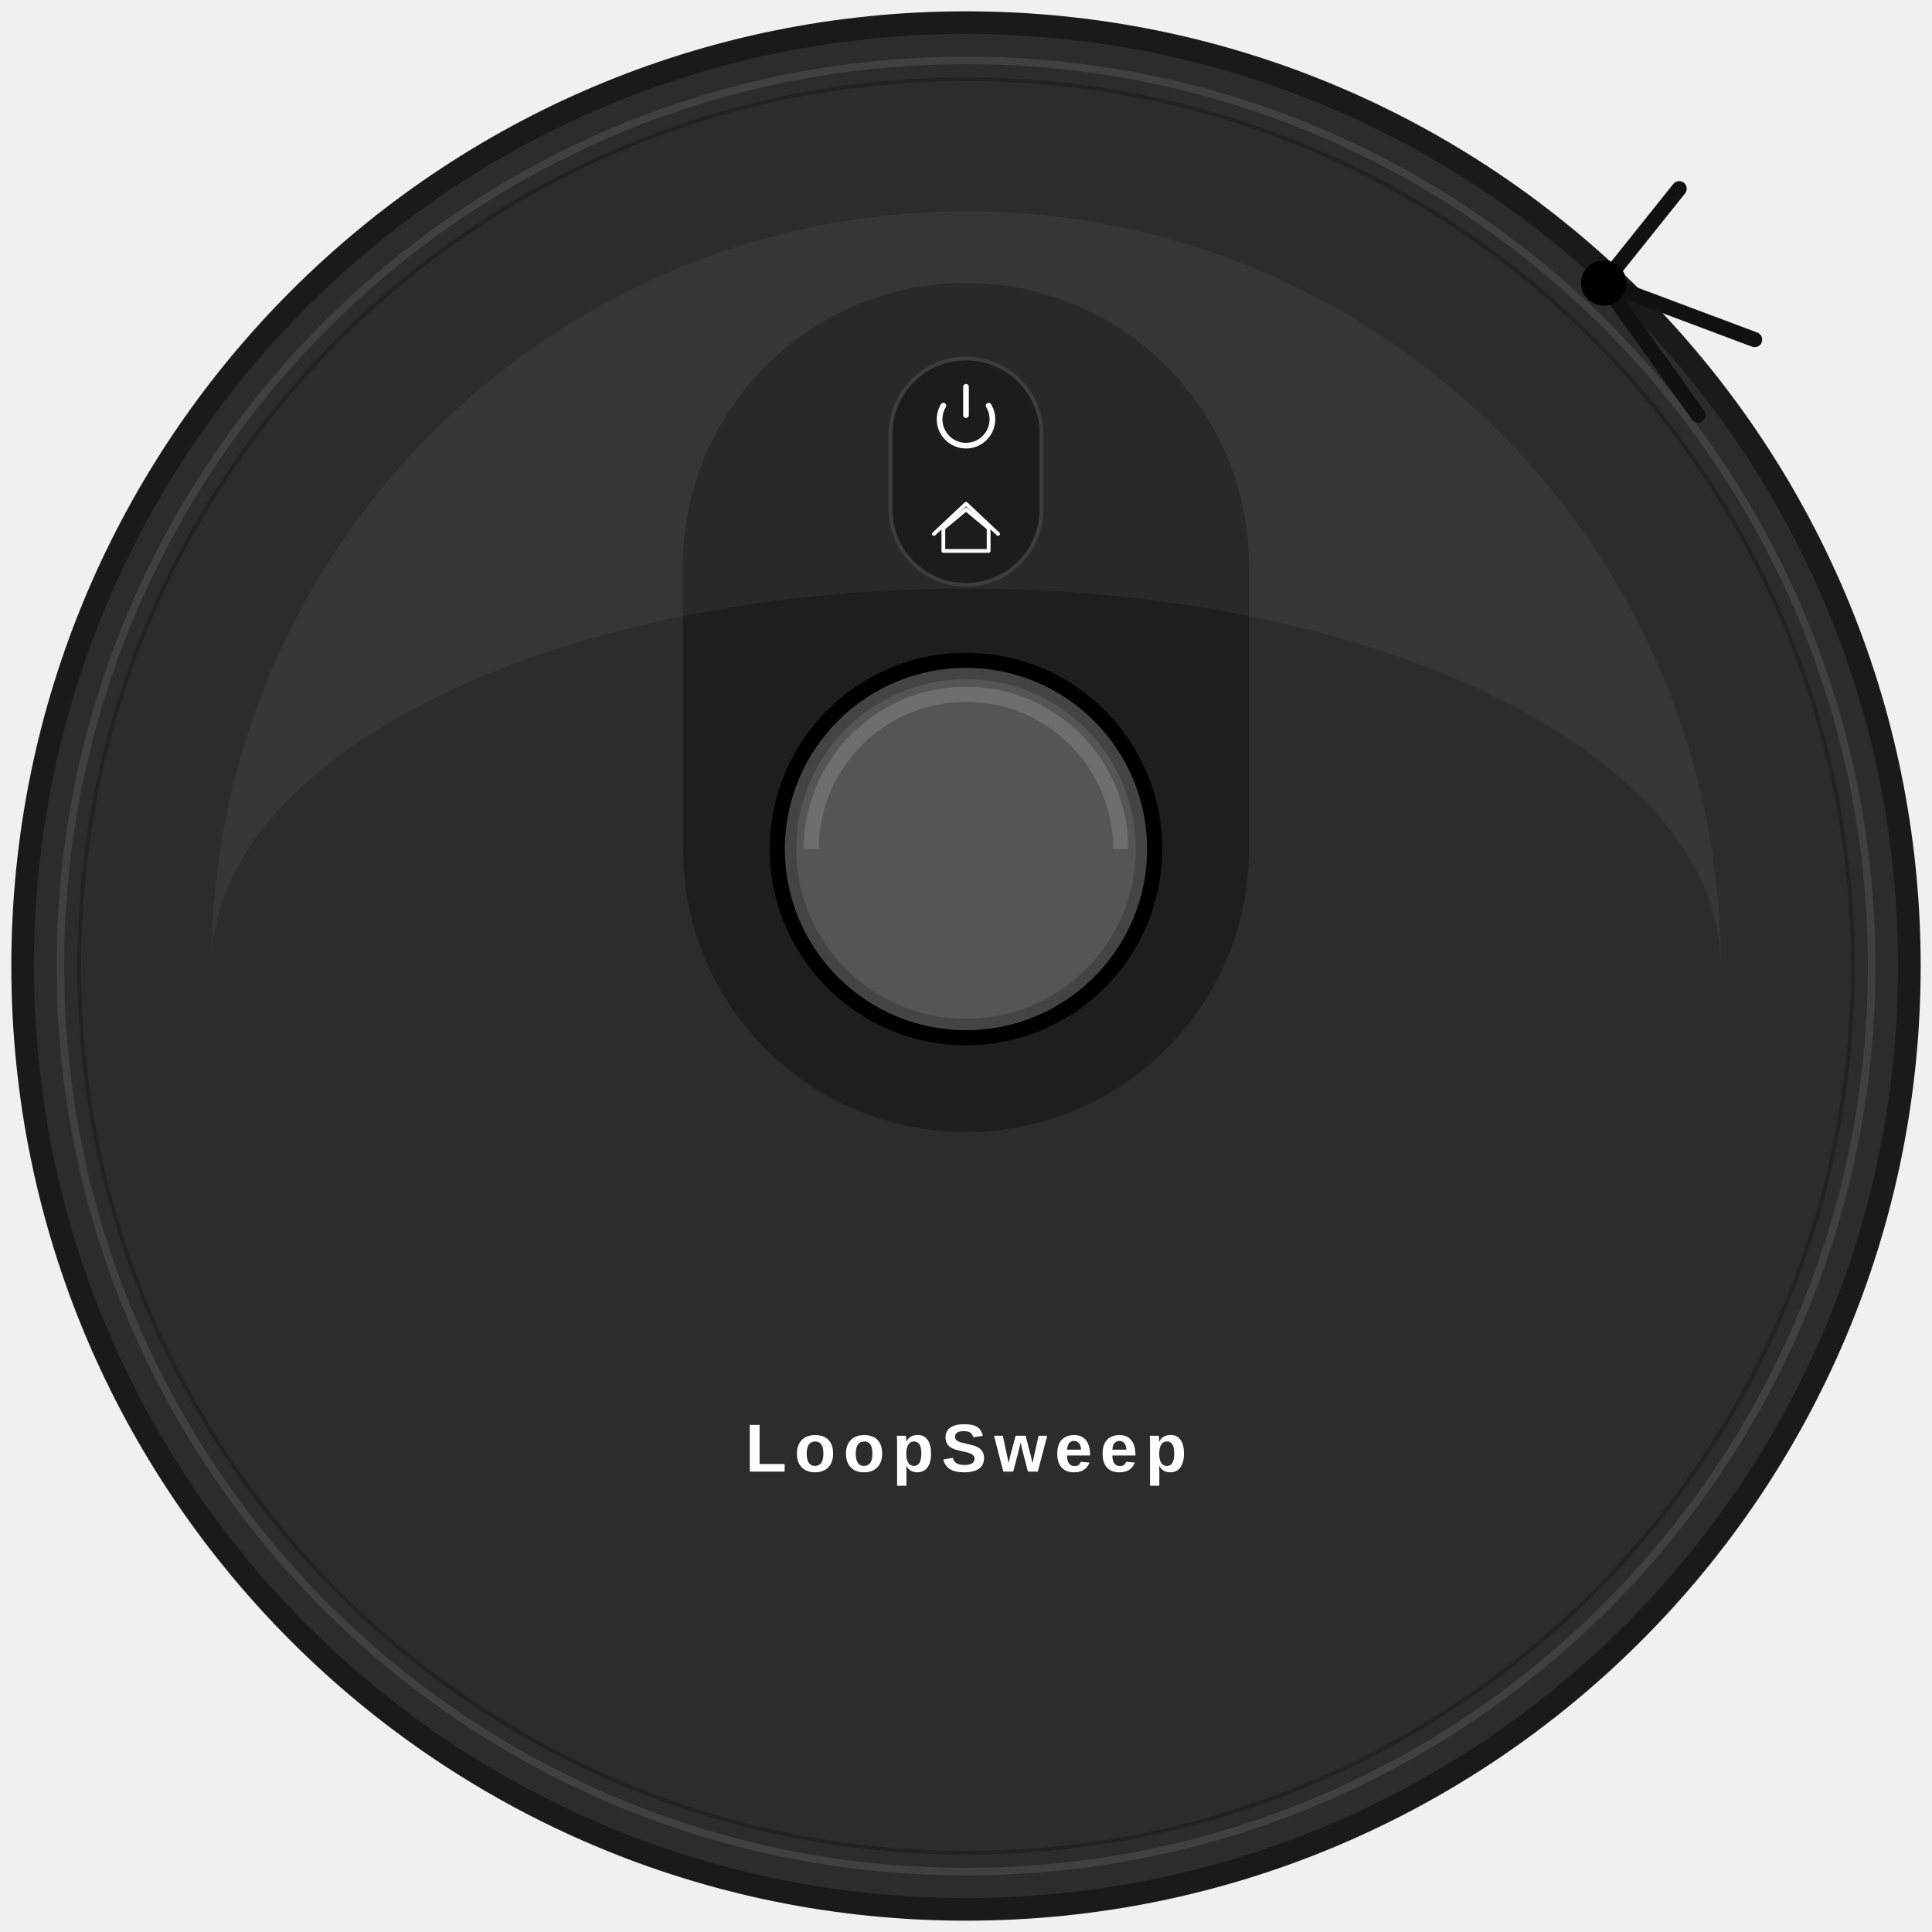
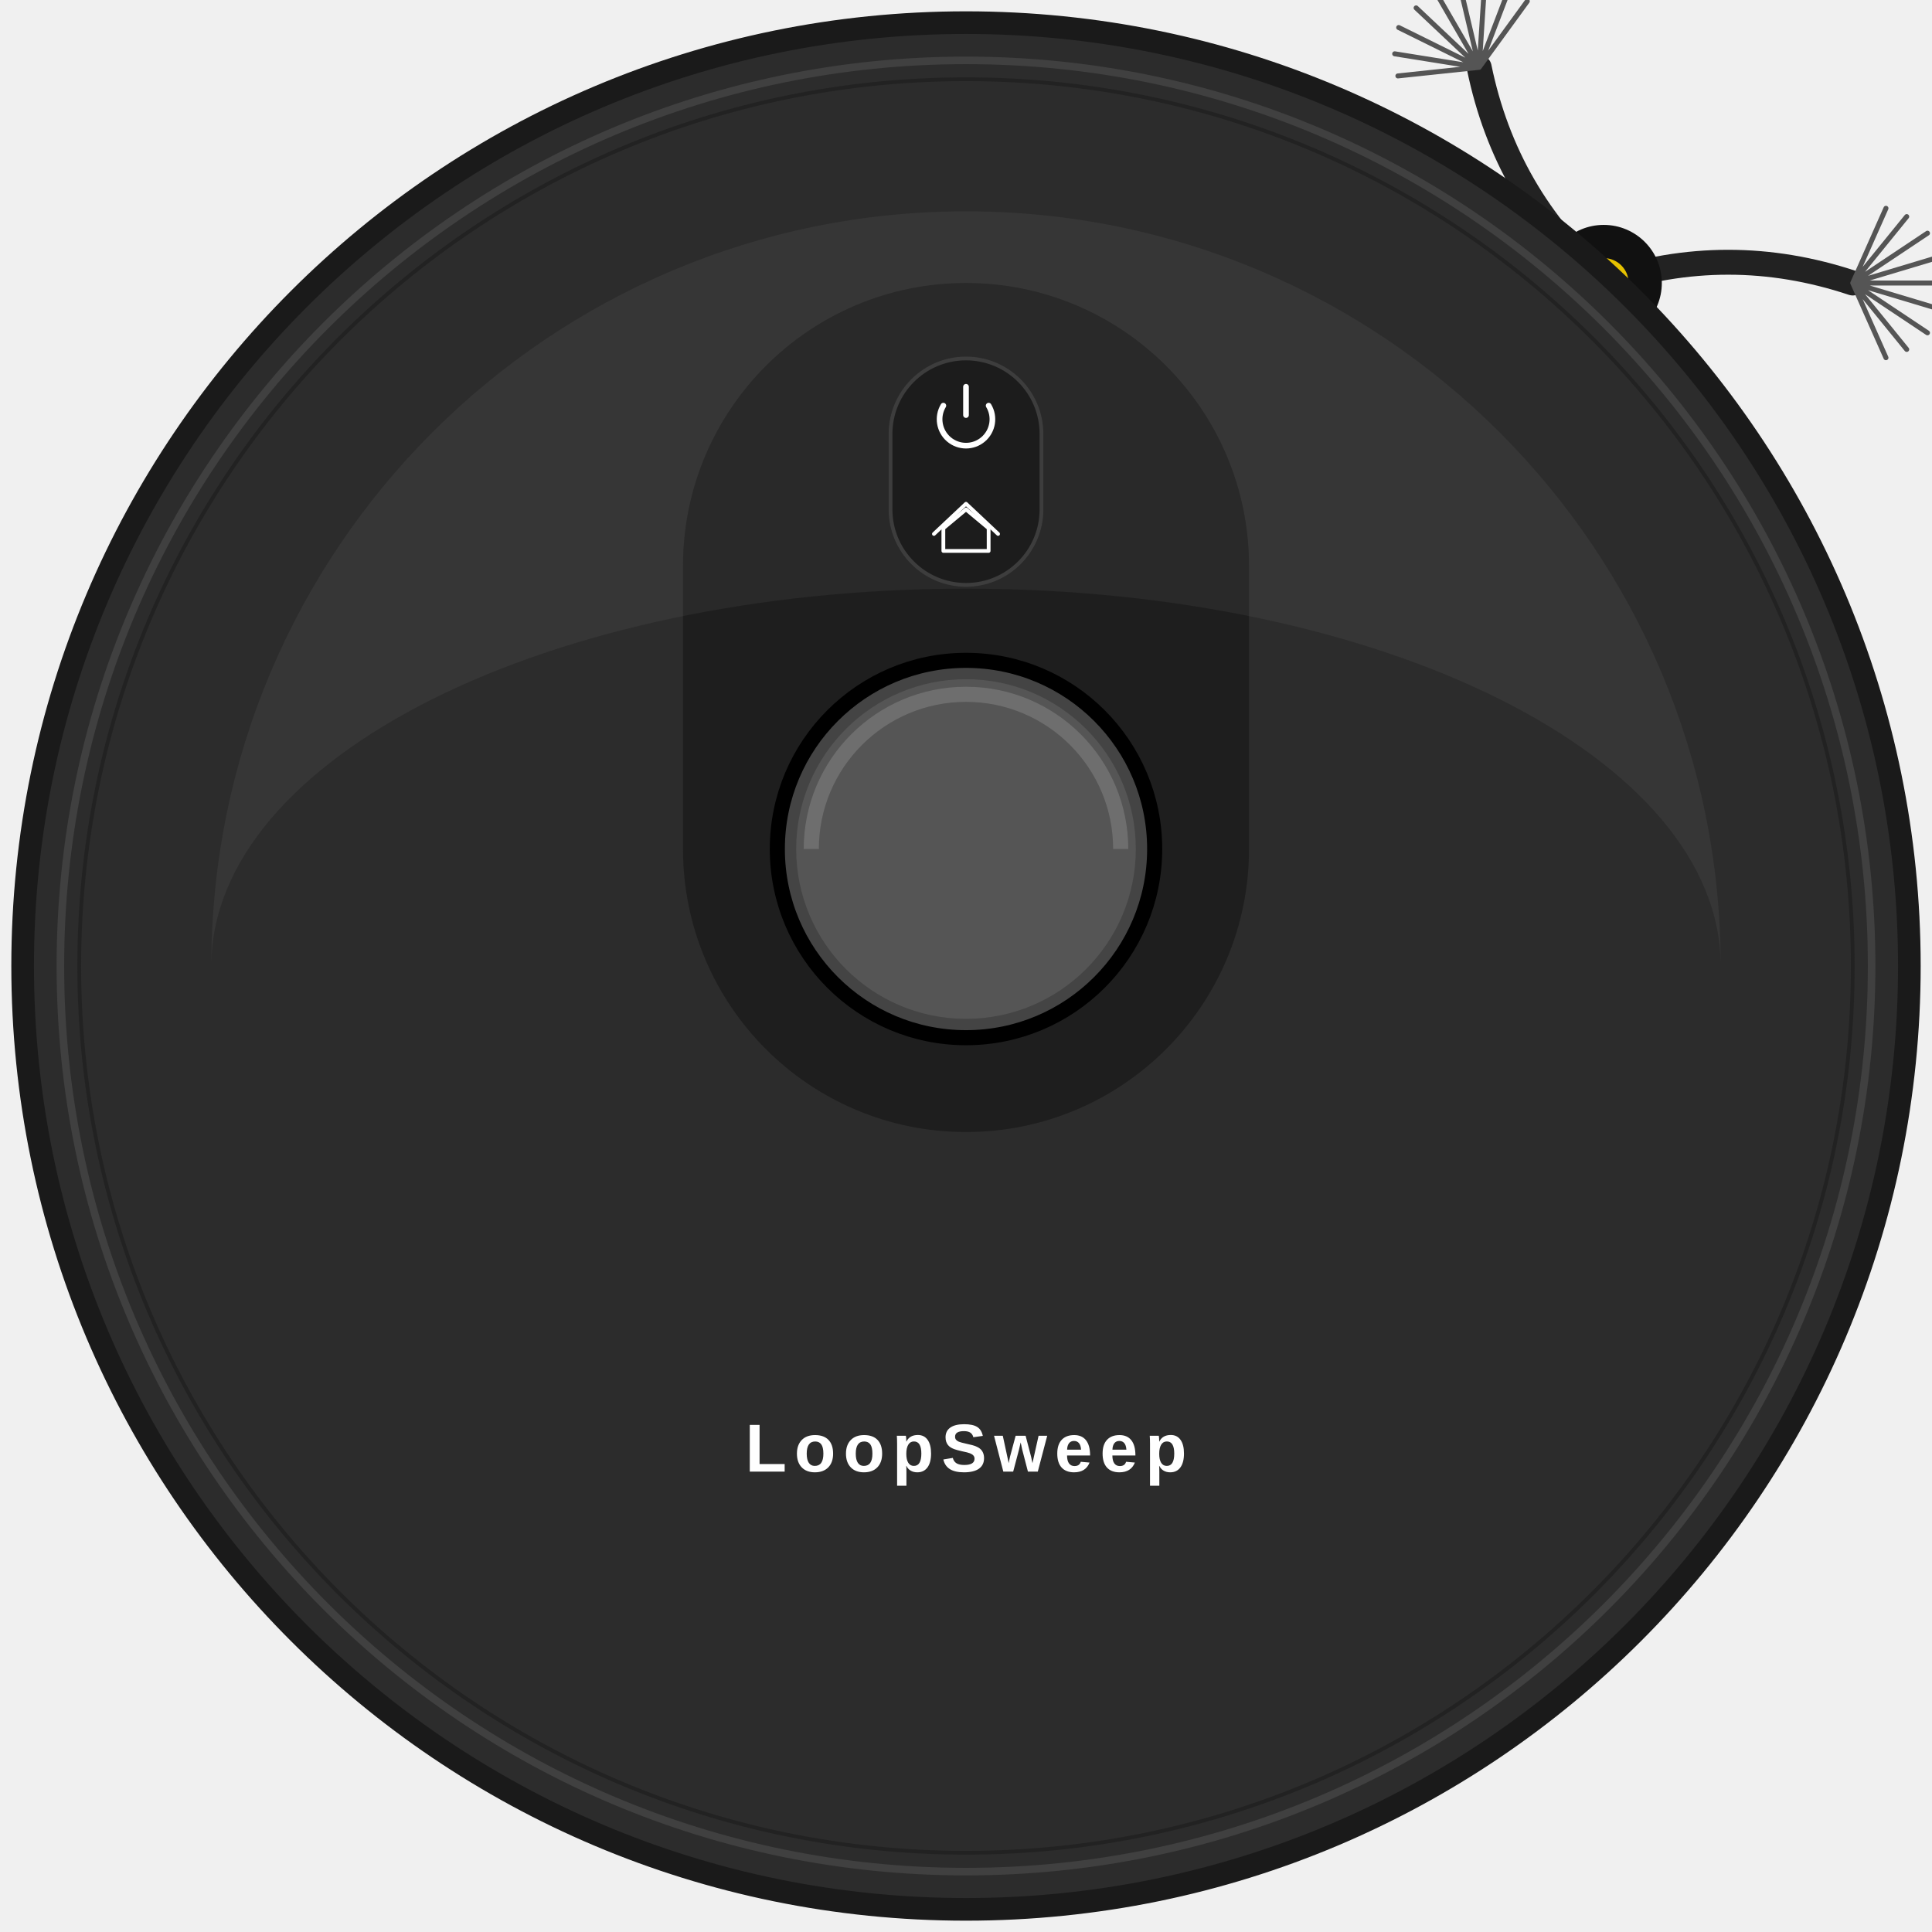
<svg xmlns="http://www.w3.org/2000/svg" viewBox="0 0 1024 1024">
+   <g transform="translate(850, 150) scale(2.2)">
+     <g>
+       <path d="M 0 0 Q 30 -10 60 0" fill="none" stroke="#222222" stroke-width="6" stroke-linecap="round" />
+       <path d="M 60 0 L 78 -12 M 60 0 L 80 -6 M 60 0 L 81 0 M 60 0 L 80 6 M 60 0 L 78 12 M 60 0 L 73 -16 M 60 0 L 73 16 M 60 0 L 68 -18 M 60 0 L 68 18" stroke="#555555" stroke-width="1.2" stroke-linecap="round" />
+     </g>
+     <g transform="rotate(120)">
+       <path d="M 0 0 Q 30 -10 60 0" fill="none" stroke="#222222" stroke-width="6" stroke-linecap="round" />
+       <path d="M 60 0 L 78 -12 M 60 0 L 80 -6 M 60 0 L 81 0 M 60 0 L 80 6 M 60 0 L 78 12 M 60 0 L 73 -16 M 60 0 L 73 16 M 60 0 L 68 -18 M 60 0 L 68 18" stroke="#555555" stroke-width="1.2" stroke-linecap="round" />
+     </g>
+     <g transform="rotate(240)">
+       <path d="M 0 0 Q 30 -10 60 0" fill="none" stroke="#222222" stroke-width="6" stroke-linecap="round" />
+       <path d="M 60 0 L 78 -12 M 60 0 L 80 -6 M 60 0 L 81 0 M 60 0 L 80 6 M 60 0 L 78 12 M 60 0 L 73 -16 M 60 0 L 73 16 M 60 0 L 68 -18 M 60 0 L 68 18" stroke="#555555" stroke-width="1.2" stroke-linecap="round" />
+     </g>
+     <circle cx="0" cy="0" r="14" fill="#111111" />
+     <circle cx="0" cy="0" r="6" fill="#e6c200" />
+   </g>
  <circle cx="512" cy="512" r="500" fill="#2c2c2c" stroke="#1a1a1a" stroke-width="12" />
  <circle cx="512" cy="512" r="480" fill="none" stroke="#404040" stroke-width="4" />
  <circle cx="512" cy="512" r="470" fill="none" stroke="#222222" stroke-width="2" />
  <rect x="362" y="150" width="300" height="450" rx="150" fill="#1e1e1e" />
  <circle cx="512" cy="450" r="100" fill="#444444" stroke="#000000" stroke-width="8" />
  <circle cx="512" cy="450" r="90" fill="#555555" />
  <path d="M 430 450 A 82 82 0 0 1 594 450" fill="none" stroke="#888888" stroke-width="8" opacity="0.5" />
  <rect x="472" y="190" width="80" height="120" rx="40" fill="#111111" stroke="#333333" stroke-width="2" />
  <path d="M 512 205 L 512 220 M 500 215 A 14 14 0 1 0 524 215" fill="none" stroke="#ffffff" stroke-width="3" stroke-linecap="round" />
  <path d="M 512 270 L 500 280 L 500 292 L 524 292 L 524 280 Z" fill="none" stroke="#ffffff" stroke-width="2" stroke-linejoin="round" />
  <path d="M 495 283 L 512 267 L 529 283" fill="none" stroke="#ffffff" stroke-width="2" stroke-linecap="round" stroke-linejoin="round" />
-   <path d="M 850 150 L 930 180 M 850 150 L 890 100 M 850 150 L 900 220" stroke="#111111" stroke-width="8" stroke-linecap="round" />
-   <circle cx="850" cy="150" r="12" fill="#000000" />
  <text x="512" y="780" font-family="Arial, sans-serif" font-weight="bold" font-size="36" fill="#ffffff" text-anchor="middle" letter-spacing="4">LoopSweep</text>
  <path d="M 112 512 A 400 400 0 0 1 912 512 A 400 200 0 0 0 112 512" fill="#ffffff" opacity="0.05" />
</svg>
